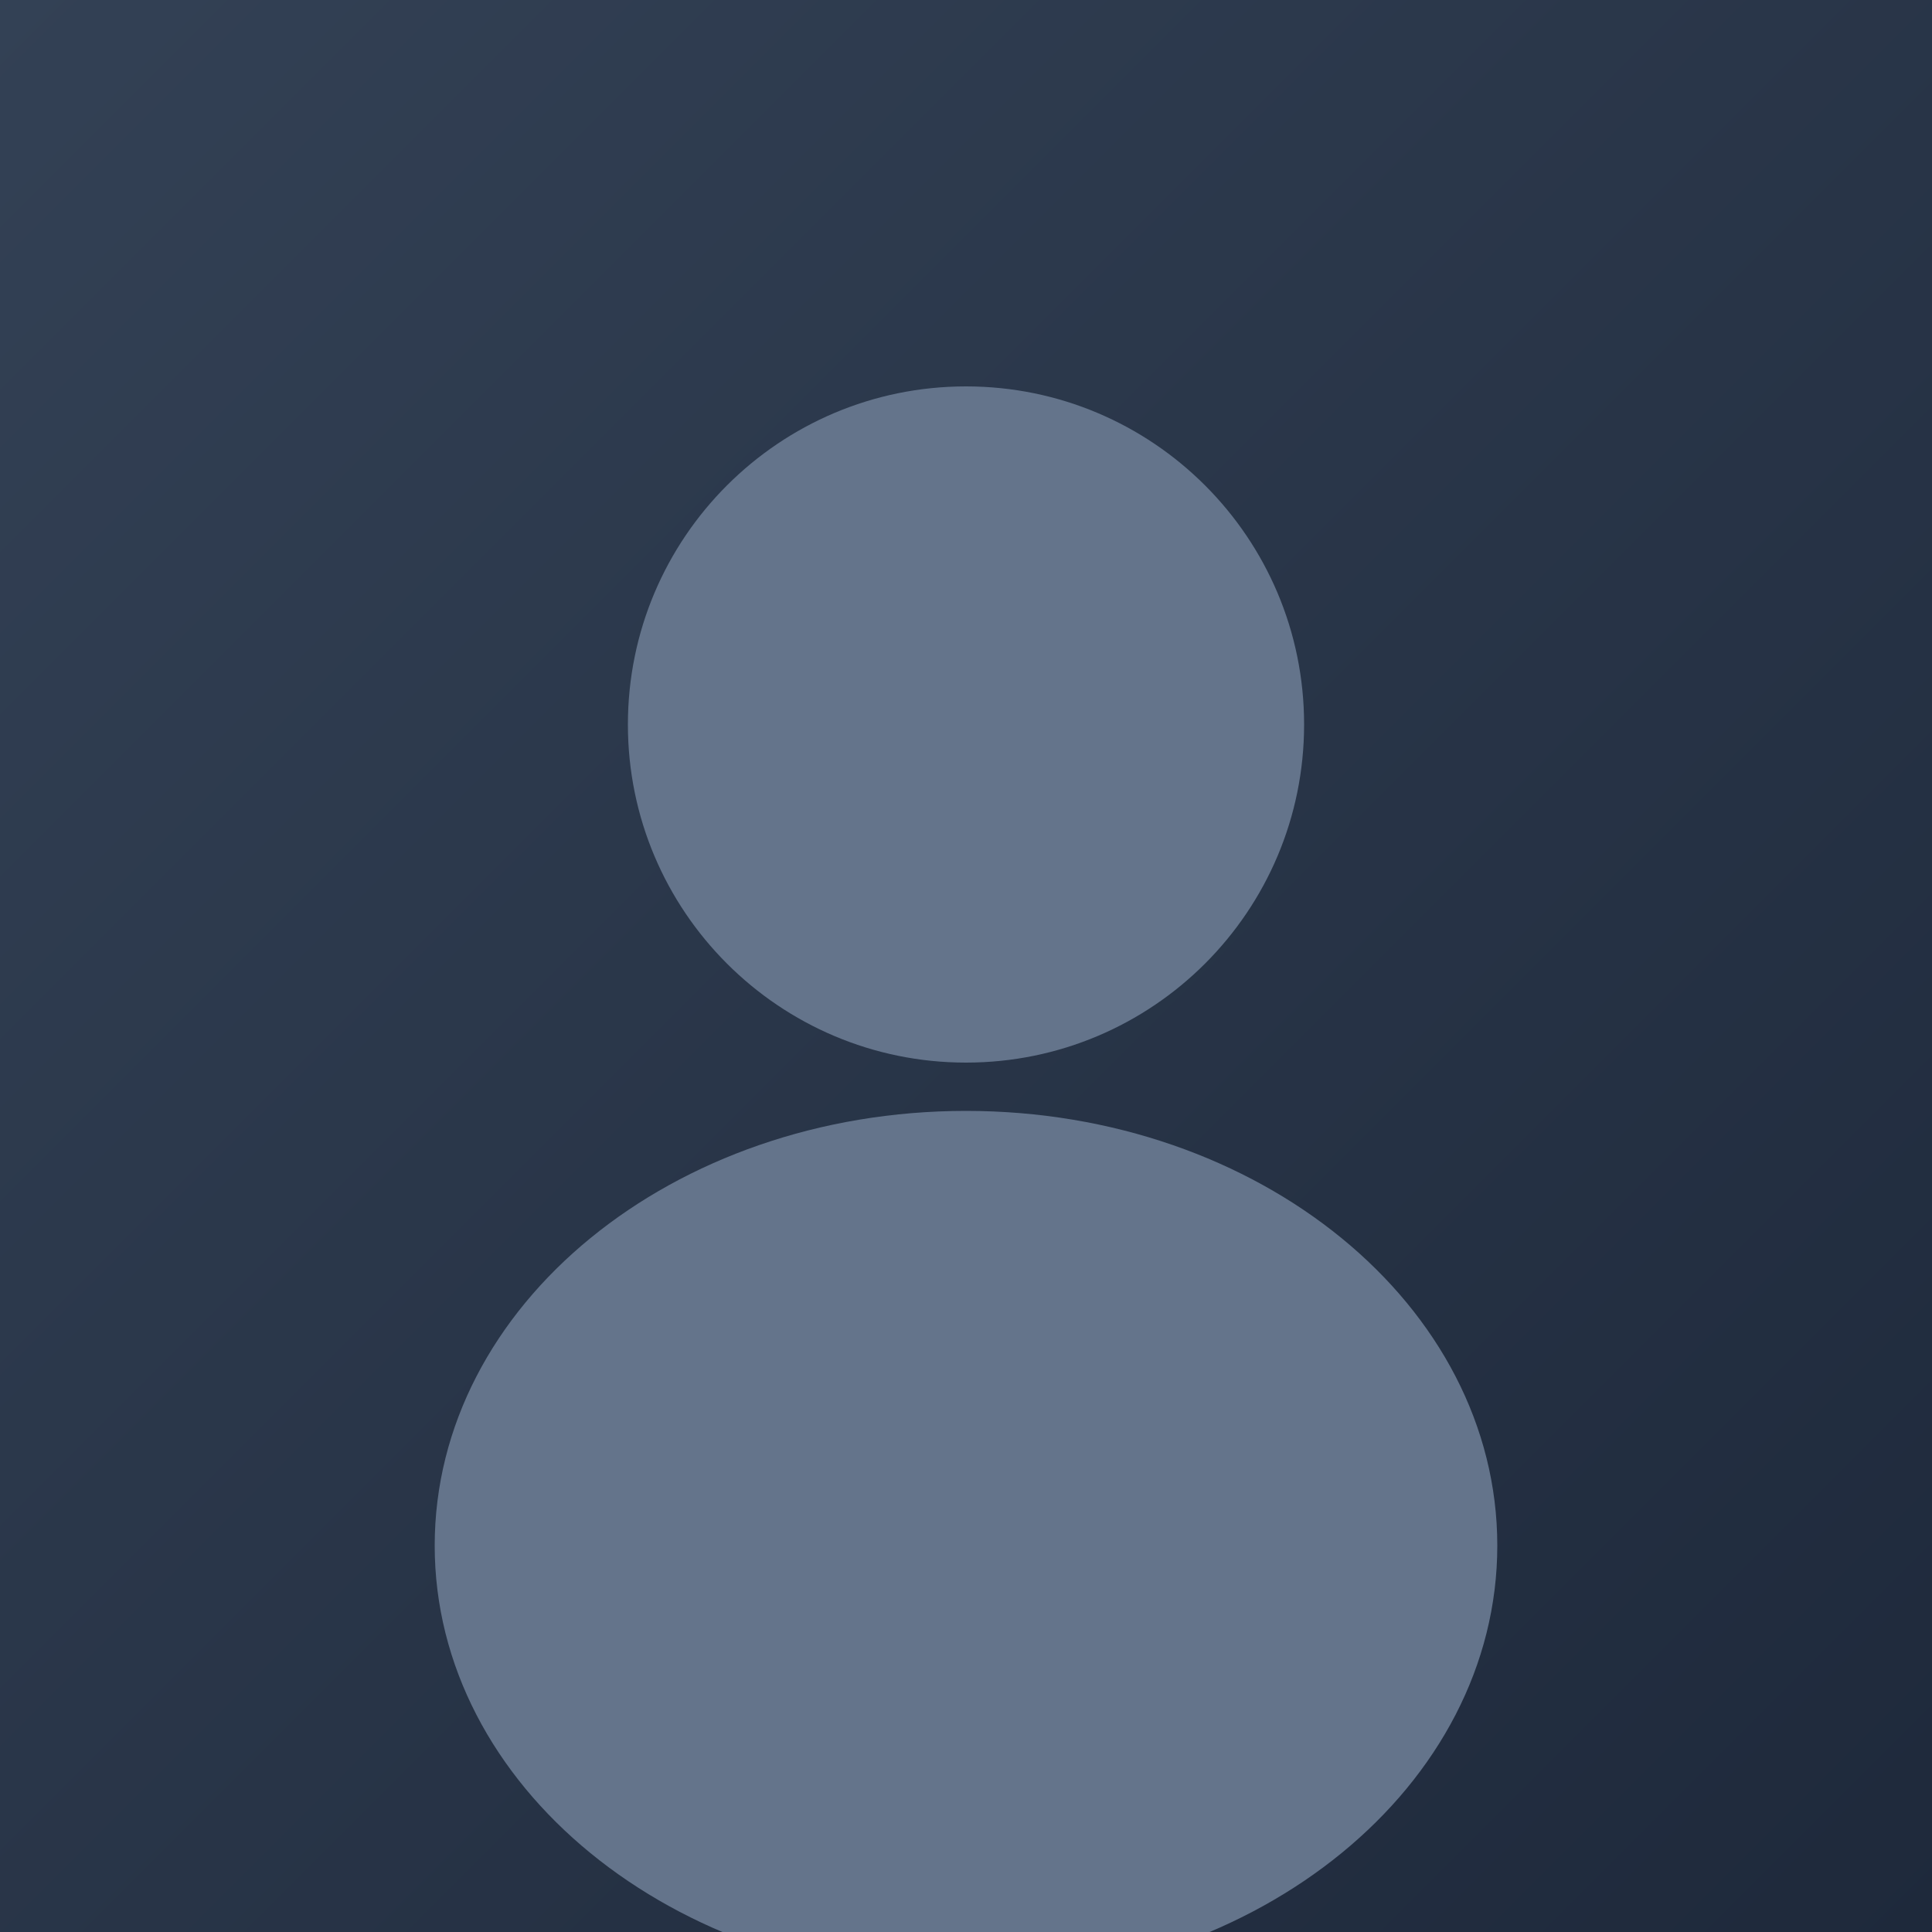
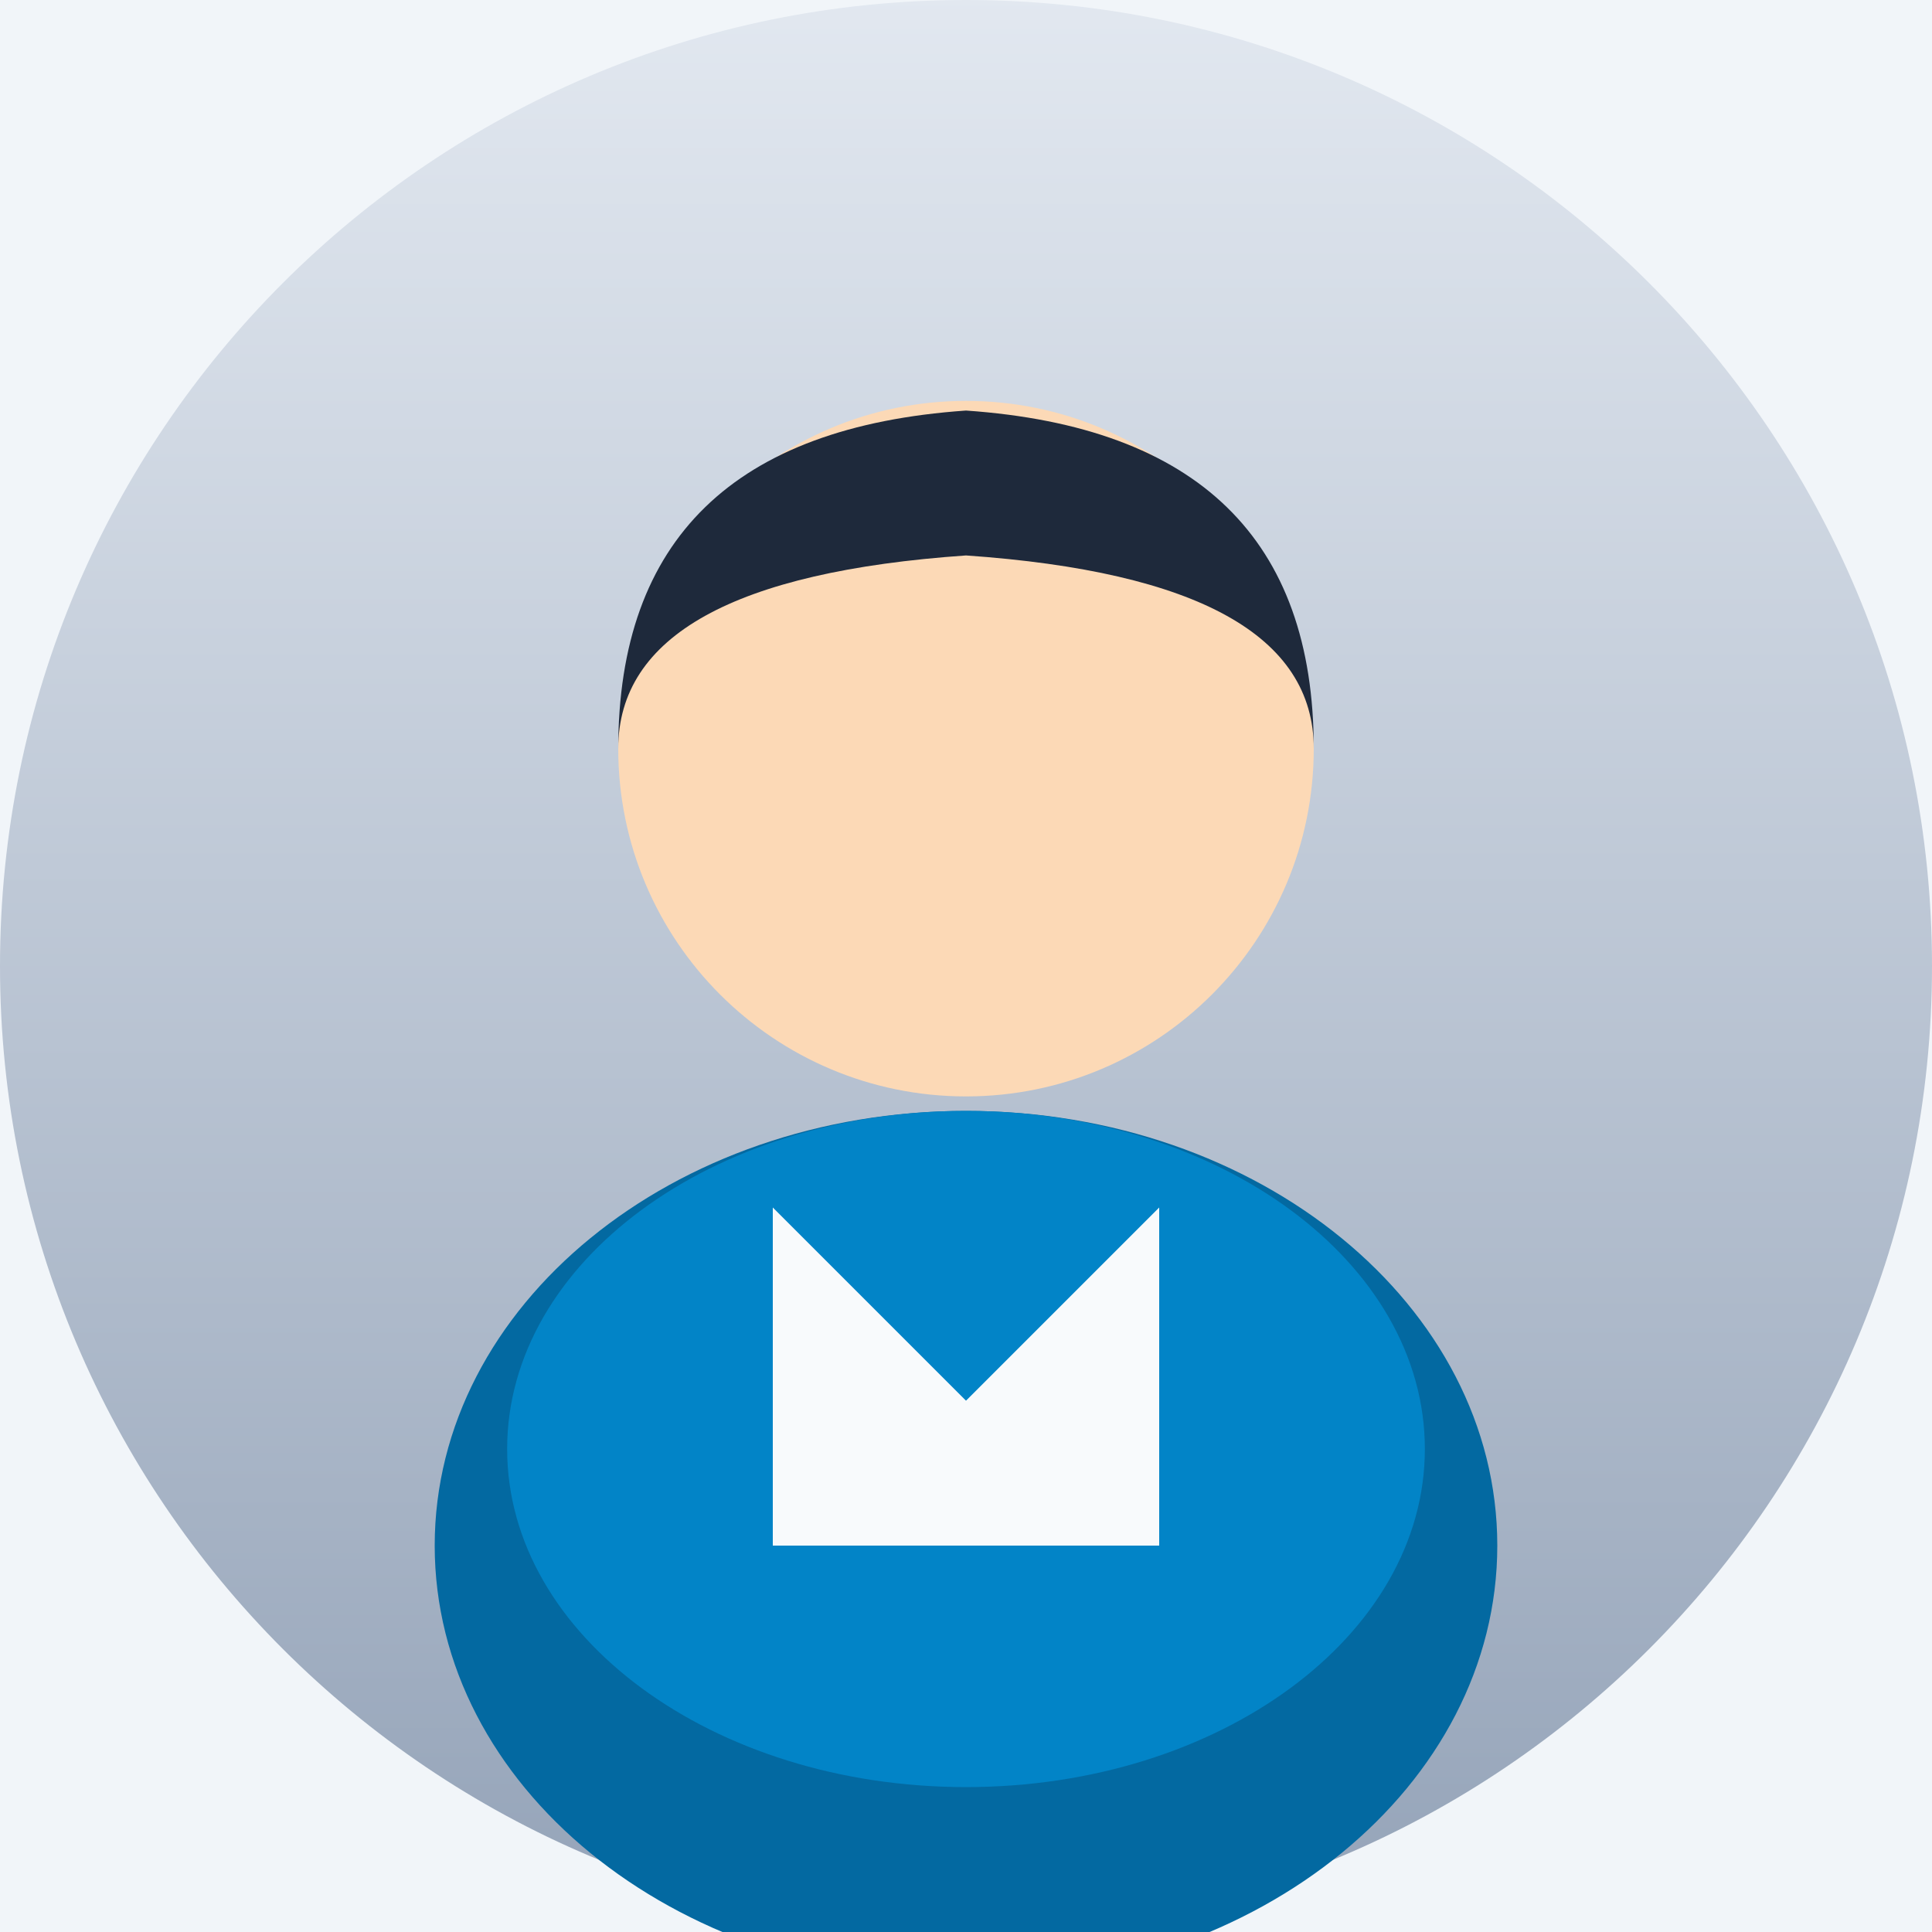
<svg xmlns="http://www.w3.org/2000/svg" width="400" height="400" viewBox="0 0 400 400" role="img" aria-label="Team member">
  <defs>
-     <linearGradient id="p" x1="0" y1="0" x2="1" y2="1">
-       <stop offset="0%" stop-color="#334155" />
-       <stop offset="100%" stop-color="#1e293b" />
+     <linearGradient id="pb" x1="0" y1="0" x2="0" y2="1">
+       <stop offset="0%" stop-color="#e2e8f0" />
+       <stop offset="100%" stop-color="#94a3b8" />
    </linearGradient>
  </defs>
-   <rect width="400" height="400" fill="url(#p)" />
-   <circle cx="200" cy="150" r="70" fill="#64748b" />
-   <ellipse cx="200" cy="320" rx="110" ry="90" fill="#64748b" />
+   <rect width="400" height="400" fill="#f1f5f9" />
+   <circle cx="200" cy="200" r="200" fill="url(#pb)" />
+   <circle cx="200" cy="155" r="72" fill="#fcd9b6" />
+   <path d="M128 155 Q128 90 200 85 Q272 90 272 155 Q272 120 200 115 Q128 120 128 155" fill="#1e293b" />
+   <ellipse cx="200" cy="320" rx="110" ry="90" fill="#0369a1" />
+   <ellipse cx="200" cy="300" rx="95" ry="70" fill="#0284c7" />
+   <path d="M160 250 L200 290 L240 250 L240 320 L160 320 Z" fill="#f8fafc" />
</svg>
